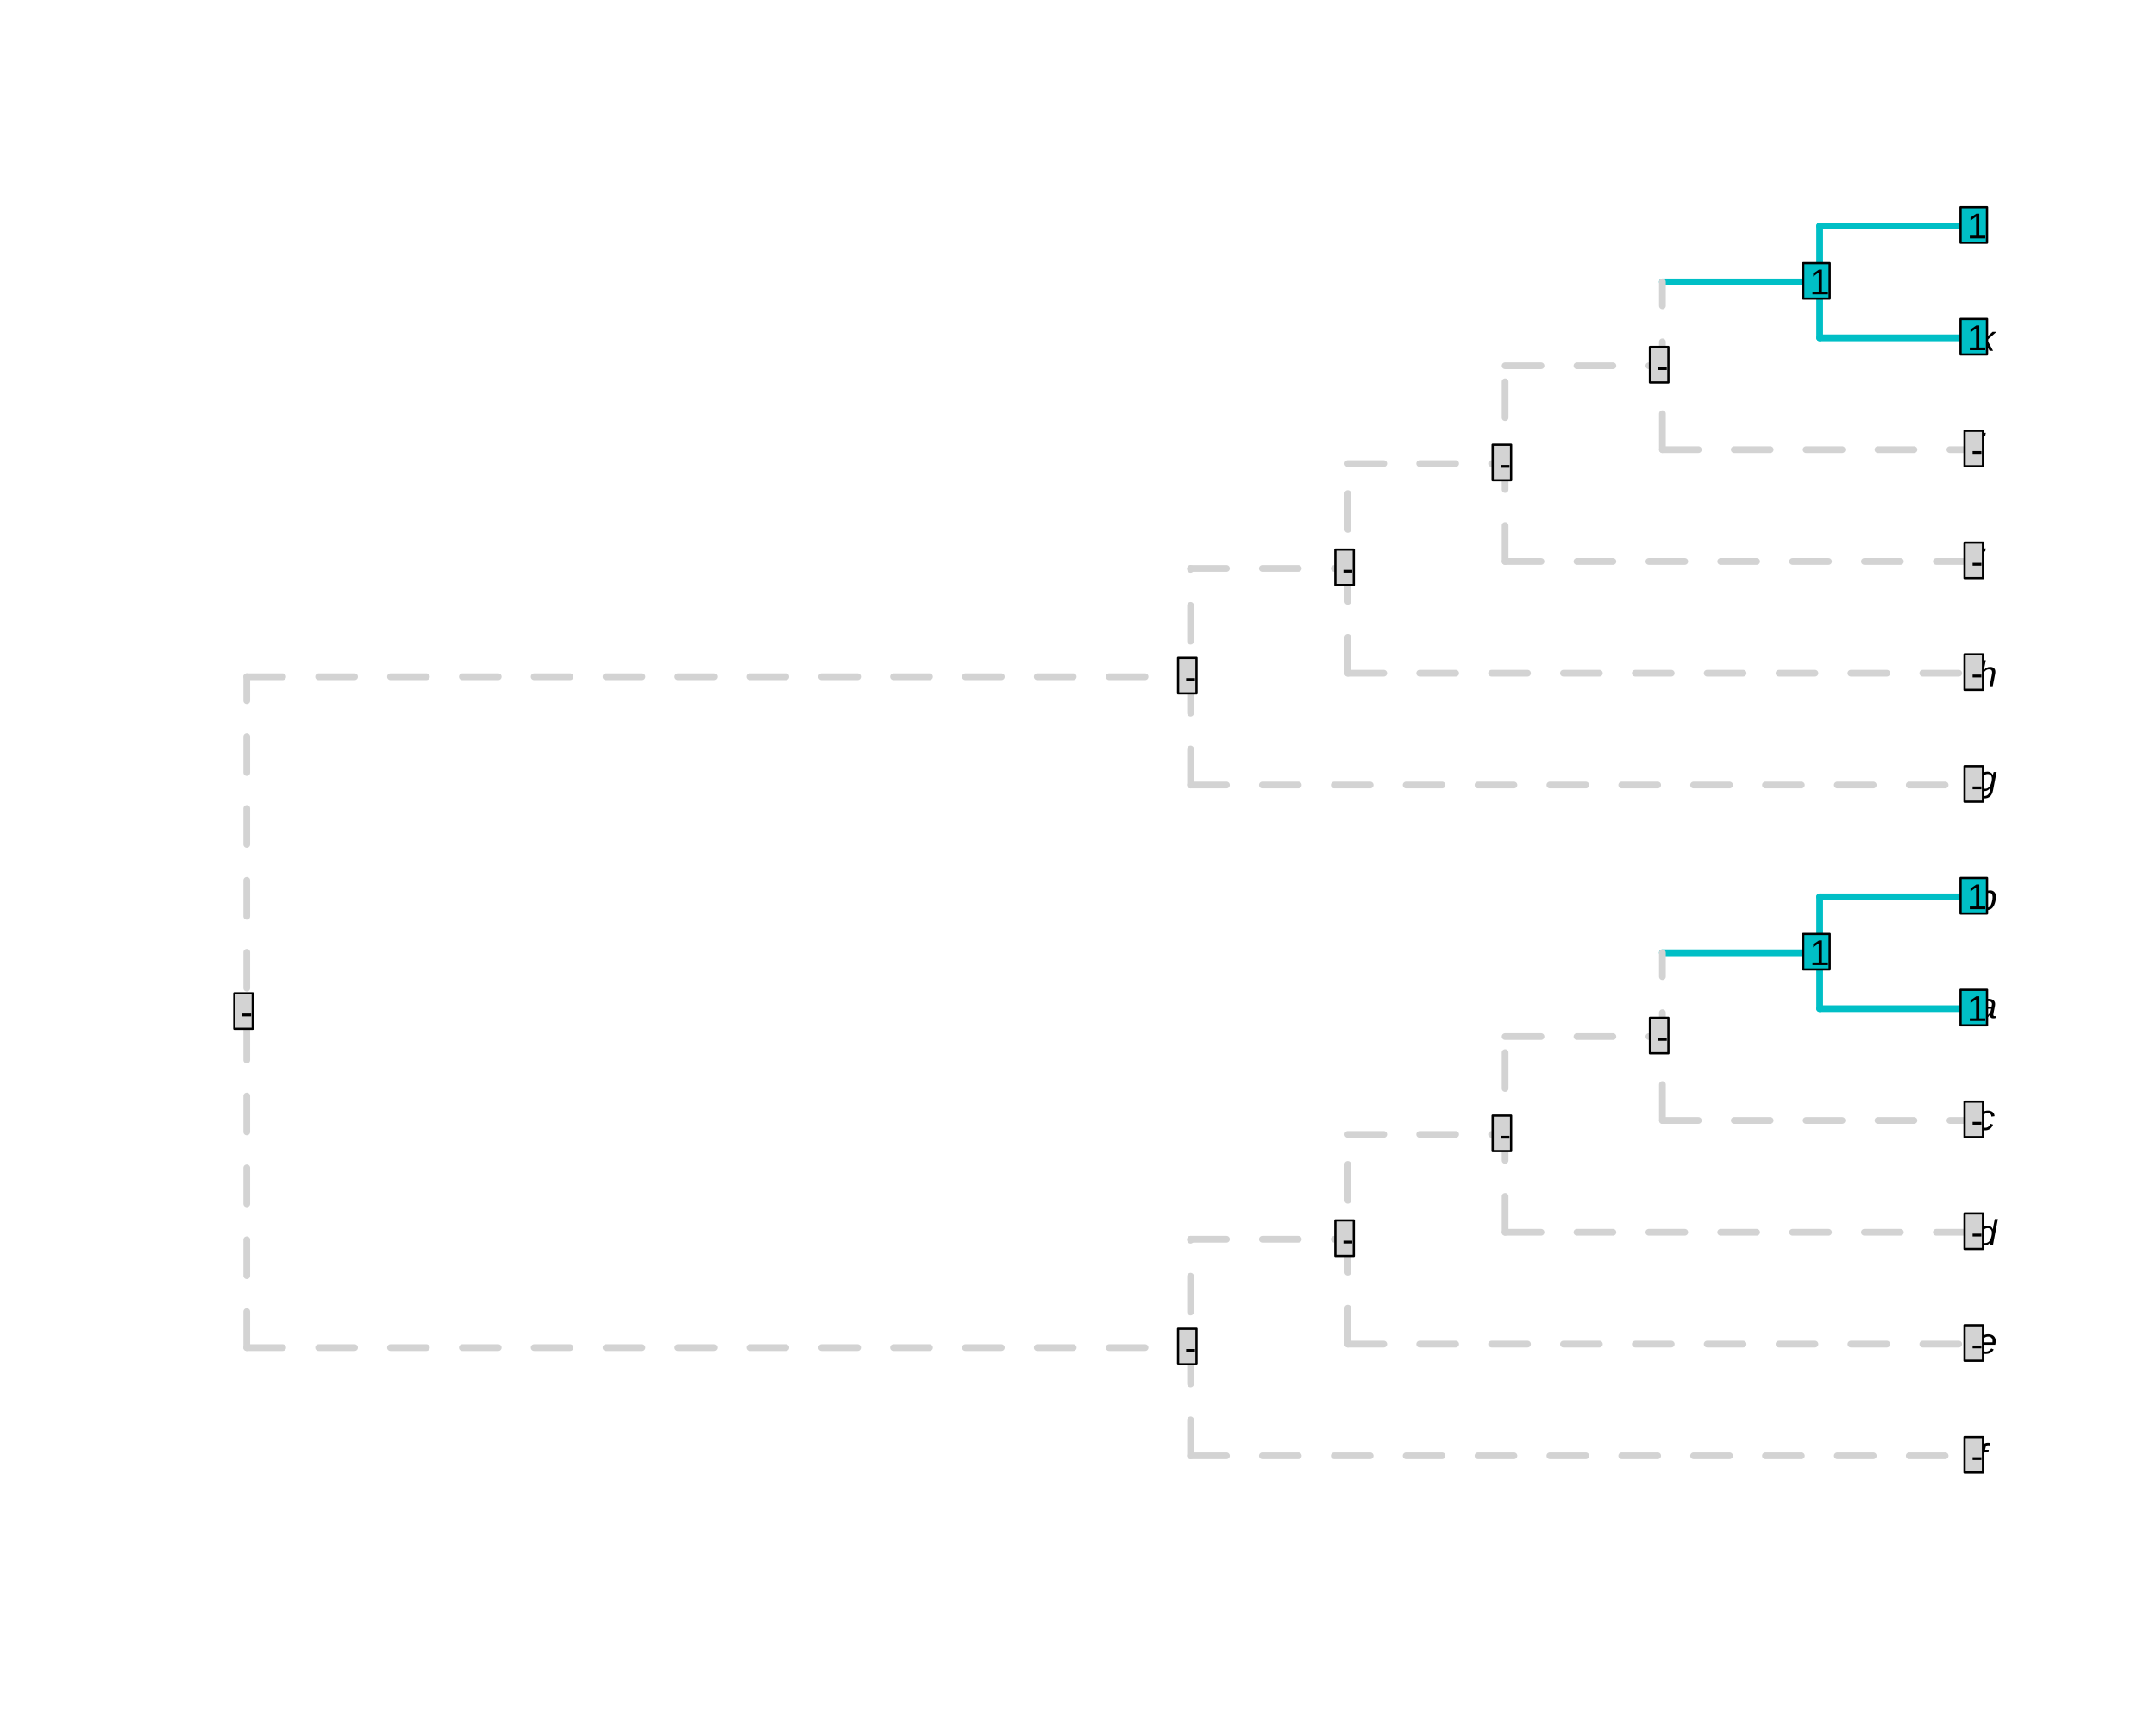
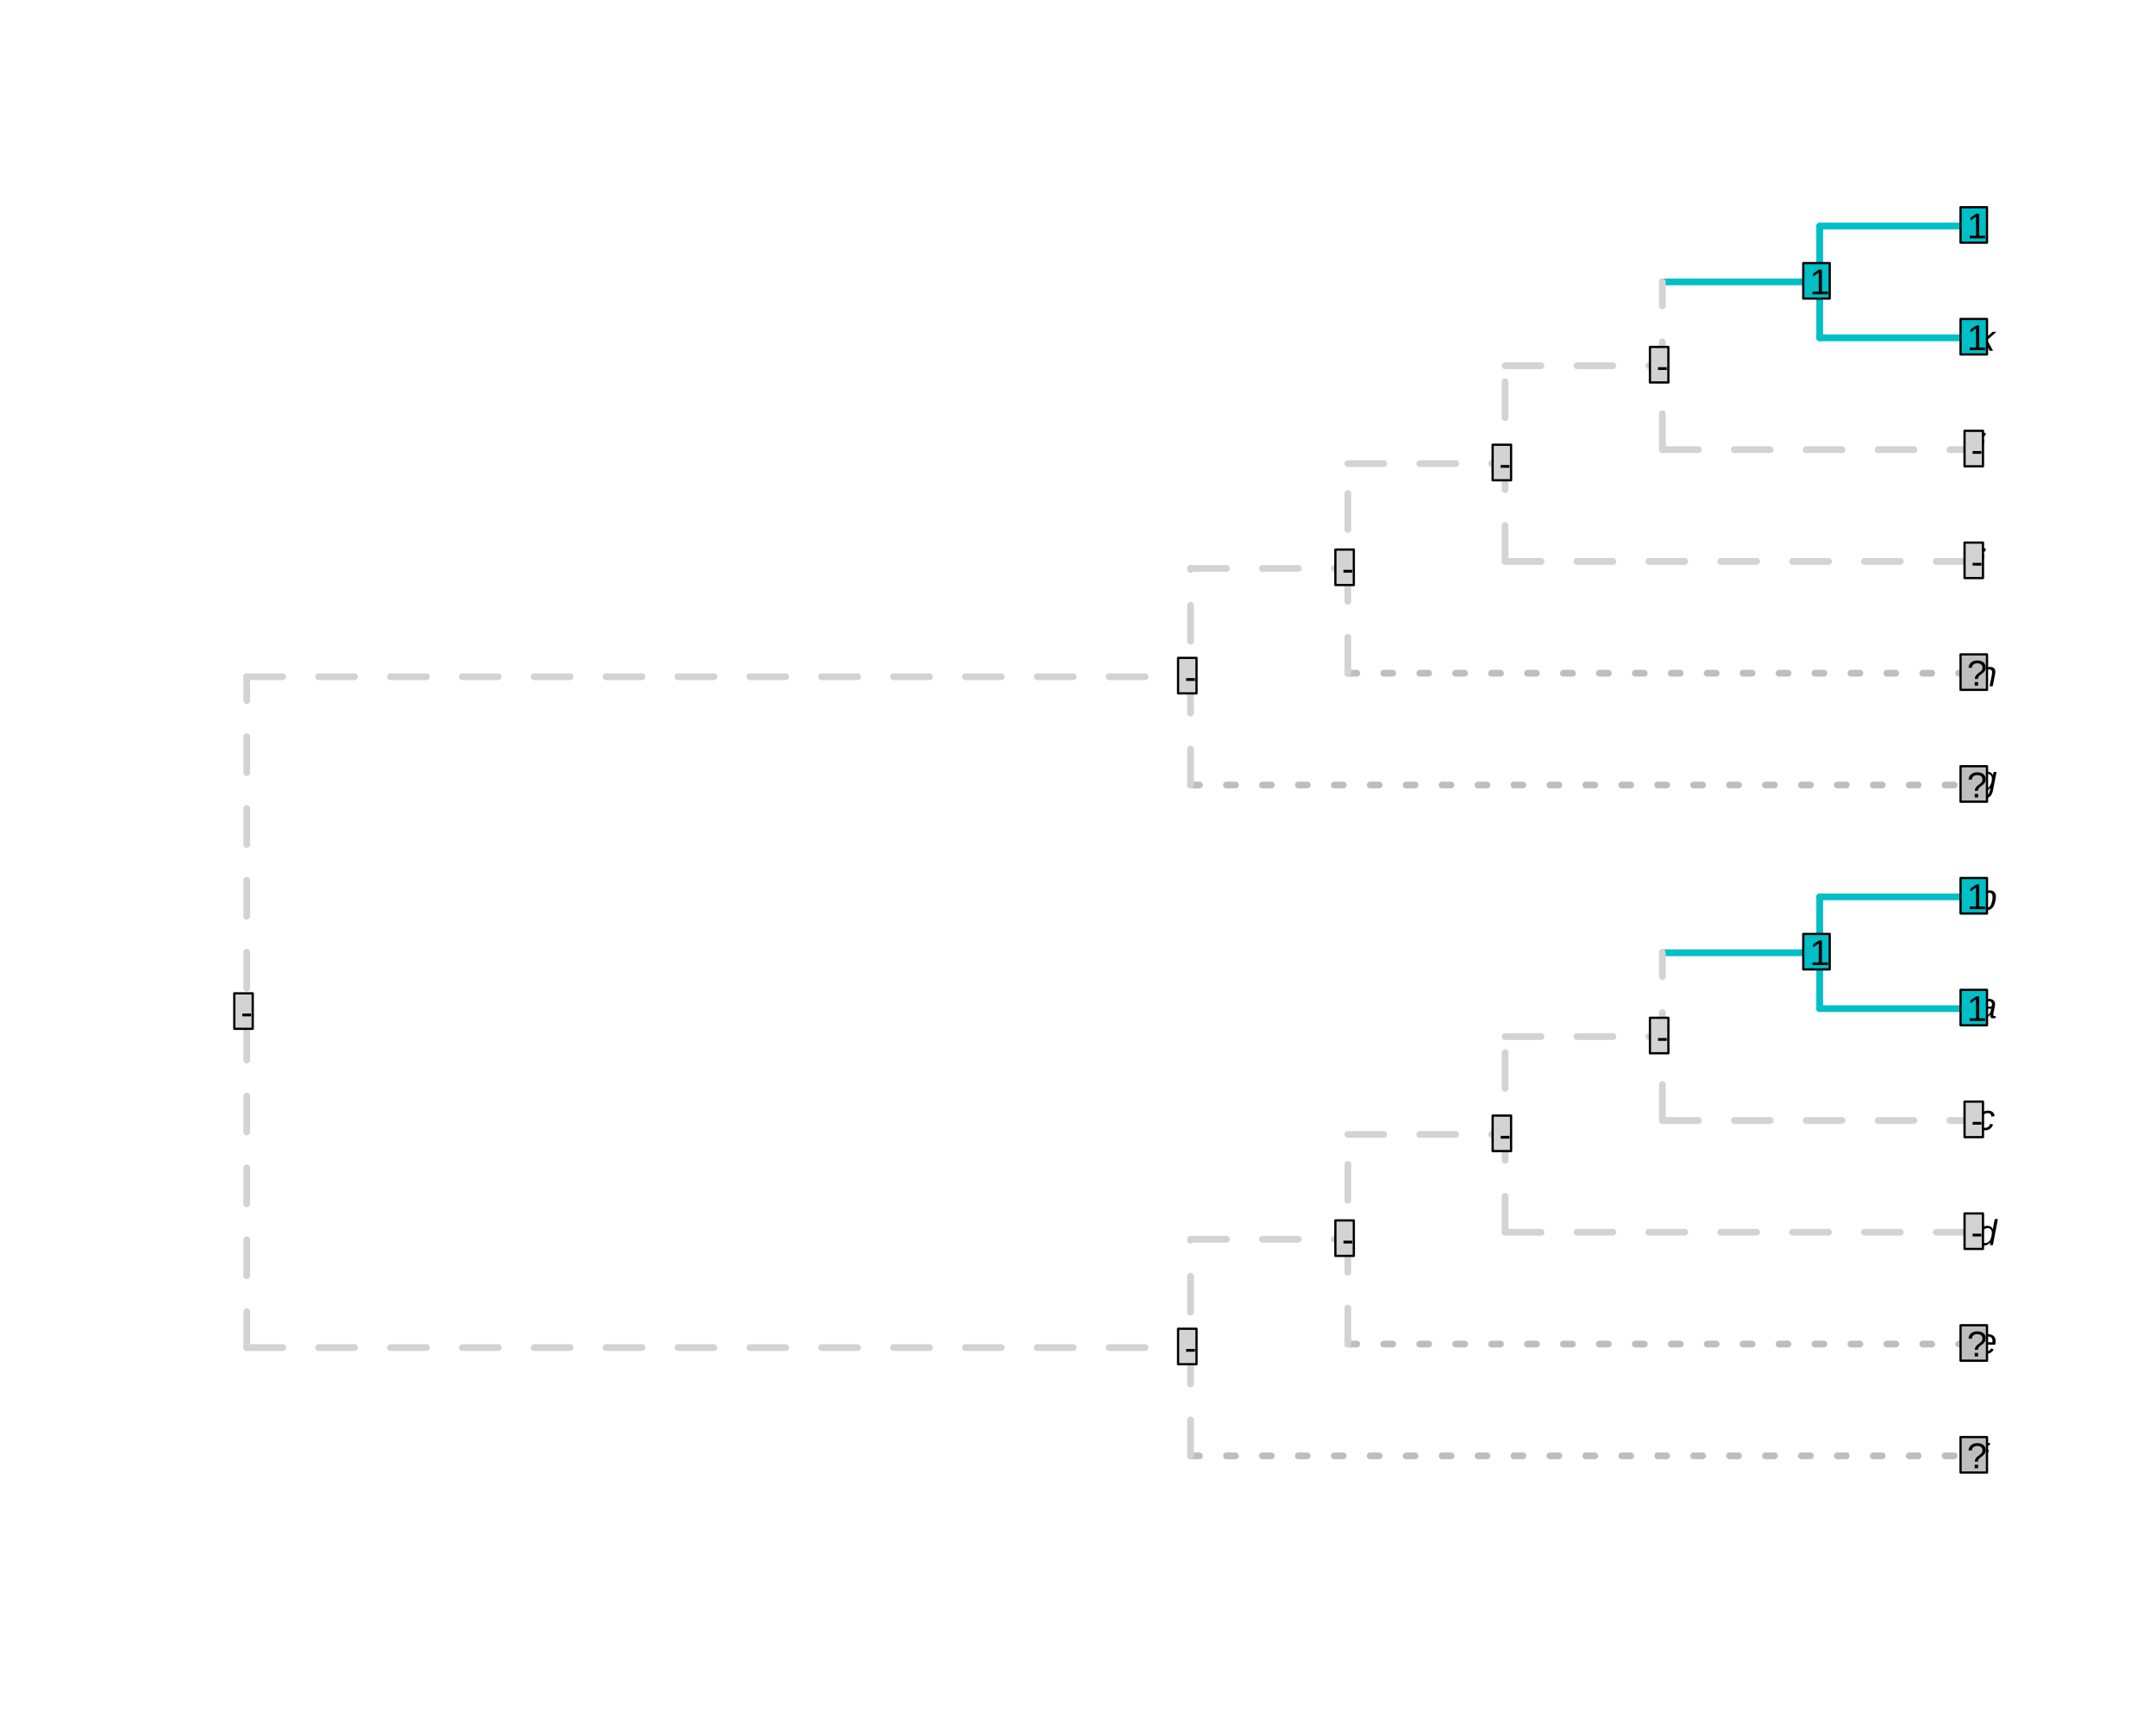
<svg xmlns="http://www.w3.org/2000/svg" viewBox="0 0 720.00 576.00">
  <defs>
    <style type="text/css">
    line, polyline, polygon, path, rect, circle {
      fill: none;
      stroke: #000000;
      stroke-linecap: round;
      stroke-linejoin: round;
      stroke-miterlimit: 10.00;
    }
  </style>
  </defs>
  <rect width="100%" height="100%" style="stroke: none; fill: #FFFFFF;" />
  <defs>
    <clipPath id="cpNTkuMDR8Njg5Ljc2fDUwMi41Nnw1OS4wNA==">
      <rect x="59.04" y="59.04" width="630.72" height="443.52" />
    </clipPath>
  </defs>
  <line x1="82.40" y1="449.97" x2="397.58" y2="449.97" style="stroke-width: 2.25; stroke: #D3D3D3; stroke-dasharray: 12.00,12.00;" clip-path="url(#cpNTkuMDR8Njg5Ljc2fDUwMi41Nnw1OS4wNA==)" />
-   <line x1="397.58" y1="486.13" x2="660.22" y2="486.13" style="stroke-width: 2.25; stroke: #D3D3D3; stroke-dasharray: 12.00,12.00;" clip-path="url(#cpNTkuMDR8Njg5Ljc2fDUwMi41Nnw1OS4wNA==)" />
+   <line x1="397.58" y1="486.13" x2="660.22" y2="486.13" style="stroke-width: 2.25; stroke: #BEBEBE; stroke-dasharray: 3.00,9.00;" clip-path="url(#cpNTkuMDR8Njg5Ljc2fDUwMi41Nnw1OS4wNA==)" />
  <line x1="397.58" y1="413.80" x2="450.11" y2="413.80" style="stroke-width: 2.25; stroke: #D3D3D3; stroke-dasharray: 12.00,12.00;" clip-path="url(#cpNTkuMDR8Njg5Ljc2fDUwMi41Nnw1OS4wNA==)" />
-   <line x1="450.11" y1="448.80" x2="660.22" y2="448.80" style="stroke-width: 2.25; stroke: #D3D3D3; stroke-dasharray: 12.00,12.00;" clip-path="url(#cpNTkuMDR8Njg5Ljc2fDUwMi41Nnw1OS4wNA==)" />
+   <line x1="450.11" y1="448.80" x2="660.22" y2="448.80" style="stroke-width: 2.25; stroke: #BEBEBE; stroke-dasharray: 3.00,9.00;" clip-path="url(#cpNTkuMDR8Njg5Ljc2fDUwMi41Nnw1OS4wNA==)" />
  <line x1="450.11" y1="378.80" x2="502.63" y2="378.80" style="stroke-width: 2.25; stroke: #D3D3D3; stroke-dasharray: 12.00,12.00;" clip-path="url(#cpNTkuMDR8Njg5Ljc2fDUwMi41Nnw1OS4wNA==)" />
  <line x1="502.63" y1="411.47" x2="660.22" y2="411.47" style="stroke-width: 2.25; stroke: #D3D3D3; stroke-dasharray: 12.00,12.00;" clip-path="url(#cpNTkuMDR8Njg5Ljc2fDUwMi41Nnw1OS4wNA==)" />
  <line x1="502.63" y1="346.13" x2="555.16" y2="346.13" style="stroke-width: 2.25; stroke: #D3D3D3; stroke-dasharray: 12.00,12.00;" clip-path="url(#cpNTkuMDR8Njg5Ljc2fDUwMi41Nnw1OS4wNA==)" />
  <line x1="555.16" y1="374.13" x2="660.22" y2="374.13" style="stroke-width: 2.25; stroke: #D3D3D3; stroke-dasharray: 12.00,12.00;" clip-path="url(#cpNTkuMDR8Njg5Ljc2fDUwMi41Nnw1OS4wNA==)" />
  <line x1="555.16" y1="318.13" x2="607.69" y2="318.13" style="stroke-width: 2.25; stroke: #00BFC6;" clip-path="url(#cpNTkuMDR8Njg5Ljc2fDUwMi41Nnw1OS4wNA==)" />
  <line x1="607.69" y1="336.80" x2="660.22" y2="336.80" style="stroke-width: 2.25; stroke: #00BFC6;" clip-path="url(#cpNTkuMDR8Njg5Ljc2fDUwMi41Nnw1OS4wNA==)" />
  <line x1="607.69" y1="299.47" x2="660.22" y2="299.47" style="stroke-width: 2.25; stroke: #00BFC6;" clip-path="url(#cpNTkuMDR8Njg5Ljc2fDUwMi41Nnw1OS4wNA==)" />
  <line x1="82.40" y1="225.97" x2="397.58" y2="225.97" style="stroke-width: 2.25; stroke: #D3D3D3; stroke-dasharray: 12.00,12.00;" clip-path="url(#cpNTkuMDR8Njg5Ljc2fDUwMi41Nnw1OS4wNA==)" />
-   <line x1="397.58" y1="262.13" x2="660.22" y2="262.13" style="stroke-width: 2.25; stroke: #D3D3D3; stroke-dasharray: 12.00,12.00;" clip-path="url(#cpNTkuMDR8Njg5Ljc2fDUwMi41Nnw1OS4wNA==)" />
+   <line x1="397.58" y1="262.13" x2="660.22" y2="262.13" style="stroke-width: 2.25; stroke: #BEBEBE; stroke-dasharray: 3.00,9.00;" clip-path="url(#cpNTkuMDR8Njg5Ljc2fDUwMi41Nnw1OS4wNA==)" />
  <line x1="397.58" y1="189.80" x2="450.11" y2="189.80" style="stroke-width: 2.25; stroke: #D3D3D3; stroke-dasharray: 12.00,12.00;" clip-path="url(#cpNTkuMDR8Njg5Ljc2fDUwMi41Nnw1OS4wNA==)" />
-   <line x1="450.11" y1="224.80" x2="660.22" y2="224.80" style="stroke-width: 2.25; stroke: #D3D3D3; stroke-dasharray: 12.00,12.00;" clip-path="url(#cpNTkuMDR8Njg5Ljc2fDUwMi41Nnw1OS4wNA==)" />
+   <line x1="450.11" y1="224.80" x2="660.22" y2="224.80" style="stroke-width: 2.25; stroke: #BEBEBE; stroke-dasharray: 3.00,9.00;" clip-path="url(#cpNTkuMDR8Njg5Ljc2fDUwMi41Nnw1OS4wNA==)" />
  <line x1="450.11" y1="154.80" x2="502.63" y2="154.80" style="stroke-width: 2.25; stroke: #D3D3D3; stroke-dasharray: 12.00,12.00;" clip-path="url(#cpNTkuMDR8Njg5Ljc2fDUwMi41Nnw1OS4wNA==)" />
  <line x1="502.63" y1="187.47" x2="660.22" y2="187.47" style="stroke-width: 2.25; stroke: #D3D3D3; stroke-dasharray: 12.00,12.00;" clip-path="url(#cpNTkuMDR8Njg5Ljc2fDUwMi41Nnw1OS4wNA==)" />
  <line x1="502.63" y1="122.13" x2="555.16" y2="122.13" style="stroke-width: 2.25; stroke: #D3D3D3; stroke-dasharray: 12.00,12.00;" clip-path="url(#cpNTkuMDR8Njg5Ljc2fDUwMi41Nnw1OS4wNA==)" />
  <line x1="555.16" y1="150.13" x2="660.22" y2="150.13" style="stroke-width: 2.25; stroke: #D3D3D3; stroke-dasharray: 12.00,12.00;" clip-path="url(#cpNTkuMDR8Njg5Ljc2fDUwMi41Nnw1OS4wNA==)" />
  <line x1="555.16" y1="94.13" x2="607.69" y2="94.13" style="stroke-width: 2.25; stroke: #00BFC6;" clip-path="url(#cpNTkuMDR8Njg5Ljc2fDUwMi41Nnw1OS4wNA==)" />
  <line x1="607.69" y1="112.80" x2="660.22" y2="112.80" style="stroke-width: 2.25; stroke: #00BFC6;" clip-path="url(#cpNTkuMDR8Njg5Ljc2fDUwMi41Nnw1OS4wNA==)" />
  <line x1="607.69" y1="75.47" x2="660.22" y2="75.47" style="stroke-width: 2.25; stroke: #00BFC6;" clip-path="url(#cpNTkuMDR8Njg5Ljc2fDUwMi41Nnw1OS4wNA==)" />
  <line x1="82.40" y1="449.97" x2="82.40" y2="225.97" style="stroke-width: 2.25; stroke: #D3D3D3; stroke-dasharray: 12.00,12.00;" clip-path="url(#cpNTkuMDR8Njg5Ljc2fDUwMi41Nnw1OS4wNA==)" />
  <line x1="397.58" y1="486.13" x2="397.58" y2="413.80" style="stroke-width: 2.25; stroke: #D3D3D3; stroke-dasharray: 12.00,12.00;" clip-path="url(#cpNTkuMDR8Njg5Ljc2fDUwMi41Nnw1OS4wNA==)" />
  <line x1="450.11" y1="448.80" x2="450.11" y2="378.80" style="stroke-width: 2.25; stroke: #D3D3D3; stroke-dasharray: 12.00,12.00;" clip-path="url(#cpNTkuMDR8Njg5Ljc2fDUwMi41Nnw1OS4wNA==)" />
  <line x1="502.63" y1="411.47" x2="502.63" y2="346.13" style="stroke-width: 2.25; stroke: #D3D3D3; stroke-dasharray: 12.00,12.00;" clip-path="url(#cpNTkuMDR8Njg5Ljc2fDUwMi41Nnw1OS4wNA==)" />
  <line x1="555.16" y1="374.13" x2="555.16" y2="318.13" style="stroke-width: 2.25; stroke: #D3D3D3; stroke-dasharray: 12.00,12.00;" clip-path="url(#cpNTkuMDR8Njg5Ljc2fDUwMi41Nnw1OS4wNA==)" />
  <line x1="607.69" y1="336.80" x2="607.69" y2="299.47" style="stroke-width: 2.25; stroke: #00BFC6;" clip-path="url(#cpNTkuMDR8Njg5Ljc2fDUwMi41Nnw1OS4wNA==)" />
  <line x1="397.58" y1="262.13" x2="397.58" y2="189.80" style="stroke-width: 2.25; stroke: #D3D3D3; stroke-dasharray: 12.00,12.00;" clip-path="url(#cpNTkuMDR8Njg5Ljc2fDUwMi41Nnw1OS4wNA==)" />
  <line x1="450.11" y1="224.80" x2="450.11" y2="154.80" style="stroke-width: 2.25; stroke: #D3D3D3; stroke-dasharray: 12.00,12.00;" clip-path="url(#cpNTkuMDR8Njg5Ljc2fDUwMi41Nnw1OS4wNA==)" />
  <line x1="502.63" y1="187.47" x2="502.63" y2="122.13" style="stroke-width: 2.25; stroke: #D3D3D3; stroke-dasharray: 12.00,12.00;" clip-path="url(#cpNTkuMDR8Njg5Ljc2fDUwMi41Nnw1OS4wNA==)" />
  <line x1="555.16" y1="150.13" x2="555.16" y2="94.13" style="stroke-width: 2.25; stroke: #D3D3D3; stroke-dasharray: 12.00,12.00;" clip-path="url(#cpNTkuMDR8Njg5Ljc2fDUwMi41Nnw1OS4wNA==)" />
  <line x1="607.69" y1="112.80" x2="607.69" y2="75.47" style="stroke-width: 2.25; stroke: #00BFC6;" clip-path="url(#cpNTkuMDR8Njg5Ljc2fDUwMi41Nnw1OS4wNA==)" />
  <g clip-path="url(#cpNTkuMDR8Njg5Ljc2fDUwMi41Nnw1OS4wNA==)">
    <text x="660.22" y="339.96" style="font-size: 12.00px; font-style: italic; font-family: Liberation Sans;" textLength="6.67px" lengthAdjust="spacingAndGlyphs">a</text>
  </g>
  <g clip-path="url(#cpNTkuMDR8Njg5Ljc2fDUwMi41Nnw1OS4wNA==)">
    <text x="660.22" y="303.76" style="font-size: 12.00px; font-style: italic; font-family: Liberation Sans;" textLength="6.67px" lengthAdjust="spacingAndGlyphs">b</text>
  </g>
  <g clip-path="url(#cpNTkuMDR8Njg5Ljc2fDUwMi41Nnw1OS4wNA==)">
    <text x="660.22" y="377.30" style="font-size: 12.00px; font-style: italic; font-family: Liberation Sans;" textLength="6.00px" lengthAdjust="spacingAndGlyphs">c</text>
  </g>
  <g clip-path="url(#cpNTkuMDR8Njg5Ljc2fDUwMi41Nnw1OS4wNA==)">
    <text x="660.22" y="415.76" style="font-size: 12.00px; font-style: italic; font-family: Liberation Sans;" textLength="6.67px" lengthAdjust="spacingAndGlyphs">d</text>
  </g>
  <g clip-path="url(#cpNTkuMDR8Njg5Ljc2fDUwMi41Nnw1OS4wNA==)">
    <text x="660.22" y="451.96" style="font-size: 12.00px; font-style: italic; font-family: Liberation Sans;" textLength="6.67px" lengthAdjust="spacingAndGlyphs">e</text>
  </g>
  <g clip-path="url(#cpNTkuMDR8Njg5Ljc2fDUwMi41Nnw1OS4wNA==)">
    <text x="660.22" y="490.48" style="font-size: 12.00px; font-style: italic; font-family: Liberation Sans;" textLength="3.33px" lengthAdjust="spacingAndGlyphs">f</text>
  </g>
  <g clip-path="url(#cpNTkuMDR8Njg5Ljc2fDUwMi41Nnw1OS4wNA==)">
    <text x="660.22" y="264.12" style="font-size: 12.00px; font-style: italic; font-family: Liberation Sans;" textLength="6.67px" lengthAdjust="spacingAndGlyphs">g</text>
  </g>
  <g clip-path="url(#cpNTkuMDR8Njg5Ljc2fDUwMi41Nnw1OS4wNA==)">
    <text x="660.22" y="229.15" style="font-size: 12.00px; font-style: italic; font-family: Liberation Sans;" textLength="6.67px" lengthAdjust="spacingAndGlyphs">h</text>
  </g>
  <g clip-path="url(#cpNTkuMDR8Njg5Ljc2fDUwMi41Nnw1OS4wNA==)">
    <text x="660.22" y="191.82" style="font-size: 12.00px; font-style: italic; font-family: Liberation Sans;" textLength="2.67px" lengthAdjust="spacingAndGlyphs">i</text>
  </g>
  <g clip-path="url(#cpNTkuMDR8Njg5Ljc2fDUwMi41Nnw1OS4wNA==)">
    <text x="660.22" y="153.24" style="font-size: 12.00px; font-style: italic; font-family: Liberation Sans;" textLength="2.67px" lengthAdjust="spacingAndGlyphs">j</text>
  </g>
  <g clip-path="url(#cpNTkuMDR8Njg5Ljc2fDUwMi41Nnw1OS4wNA==)">
    <text x="660.22" y="117.15" style="font-size: 12.00px; font-style: italic; font-family: Liberation Sans;" textLength="6.00px" lengthAdjust="spacingAndGlyphs">k</text>
  </g>
  <g clip-path="url(#cpNTkuMDR8Njg5Ljc2fDUwMi41Nnw1OS4wNA==)">
    <text x="660.22" y="79.82" style="font-size: 12.00px; font-style: italic; font-family: Liberation Sans;" textLength="2.67px" lengthAdjust="spacingAndGlyphs">l</text>
  </g>
  <rect x="654.73" y="330.51" width="8.83" height="11.85" style="stroke-width: 0.75; fill: #00BFC6;" clip-path="url(#cpNTkuMDR8Njg5Ljc2fDUwMi41Nnw1OS4wNA==)" />
  <rect x="654.73" y="293.18" width="8.83" height="11.85" style="stroke-width: 0.75; fill: #00BFC6;" clip-path="url(#cpNTkuMDR8Njg5Ljc2fDUwMi41Nnw1OS4wNA==)" />
  <rect x="656.06" y="367.85" width="6.16" height="11.85" style="stroke-width: 0.75; fill: #D3D3D3;" clip-path="url(#cpNTkuMDR8Njg5Ljc2fDUwMi41Nnw1OS4wNA==)" />
  <rect x="656.06" y="405.18" width="6.16" height="11.85" style="stroke-width: 0.75; fill: #D3D3D3;" clip-path="url(#cpNTkuMDR8Njg5Ljc2fDUwMi41Nnw1OS4wNA==)" />
-   <rect x="656.06" y="442.51" width="6.16" height="11.85" style="stroke-width: 0.75; fill: #D3D3D3;" clip-path="url(#cpNTkuMDR8Njg5Ljc2fDUwMi41Nnw1OS4wNA==)" />
-   <rect x="656.06" y="479.85" width="6.16" height="11.85" style="stroke-width: 0.75; fill: #D3D3D3;" clip-path="url(#cpNTkuMDR8Njg5Ljc2fDUwMi41Nnw1OS4wNA==)" />
-   <rect x="656.06" y="255.85" width="6.16" height="11.85" style="stroke-width: 0.75; fill: #D3D3D3;" clip-path="url(#cpNTkuMDR8Njg5Ljc2fDUwMi41Nnw1OS4wNA==)" />
-   <rect x="656.06" y="218.51" width="6.16" height="11.85" style="stroke-width: 0.75; fill: #D3D3D3;" clip-path="url(#cpNTkuMDR8Njg5Ljc2fDUwMi41Nnw1OS4wNA==)" />
+   <rect x="654.73" y="442.51" width="8.83" height="11.85" style="stroke-width: 0.75; fill: #BEBEBE;" clip-path="url(#cpNTkuMDR8Njg5Ljc2fDUwMi41Nnw1OS4wNA==)" />
+   <rect x="654.73" y="479.85" width="8.83" height="11.85" style="stroke-width: 0.75; fill: #BEBEBE;" clip-path="url(#cpNTkuMDR8Njg5Ljc2fDUwMi41Nnw1OS4wNA==)" />
+   <rect x="654.73" y="255.85" width="8.83" height="11.85" style="stroke-width: 0.75; fill: #BEBEBE;" clip-path="url(#cpNTkuMDR8Njg5Ljc2fDUwMi41Nnw1OS4wNA==)" />
+   <rect x="654.73" y="218.51" width="8.83" height="11.85" style="stroke-width: 0.75; fill: #BEBEBE;" clip-path="url(#cpNTkuMDR8Njg5Ljc2fDUwMi41Nnw1OS4wNA==)" />
  <rect x="656.06" y="181.18" width="6.16" height="11.85" style="stroke-width: 0.75; fill: #D3D3D3;" clip-path="url(#cpNTkuMDR8Njg5Ljc2fDUwMi41Nnw1OS4wNA==)" />
  <rect x="656.06" y="143.85" width="6.16" height="11.85" style="stroke-width: 0.75; fill: #D3D3D3;" clip-path="url(#cpNTkuMDR8Njg5Ljc2fDUwMi41Nnw1OS4wNA==)" />
  <rect x="654.73" y="106.51" width="8.83" height="11.85" style="stroke-width: 0.75; fill: #00BFC6;" clip-path="url(#cpNTkuMDR8Njg5Ljc2fDUwMi41Nnw1OS4wNA==)" />
  <rect x="654.73" y="69.18" width="8.83" height="11.85" style="stroke-width: 0.75; fill: #00BFC6;" clip-path="url(#cpNTkuMDR8Njg5Ljc2fDUwMi41Nnw1OS4wNA==)" />
  <rect x="78.24" y="331.68" width="6.16" height="11.85" style="stroke-width: 0.75; fill: #D3D3D3;" clip-path="url(#cpNTkuMDR8Njg5Ljc2fDUwMi41Nnw1OS4wNA==)" />
  <rect x="393.42" y="443.68" width="6.16" height="11.85" style="stroke-width: 0.75; fill: #D3D3D3;" clip-path="url(#cpNTkuMDR8Njg5Ljc2fDUwMi41Nnw1OS4wNA==)" />
  <rect x="445.95" y="407.51" width="6.16" height="11.85" style="stroke-width: 0.75; fill: #D3D3D3;" clip-path="url(#cpNTkuMDR8Njg5Ljc2fDUwMi41Nnw1OS4wNA==)" />
  <rect x="498.47" y="372.51" width="6.16" height="11.85" style="stroke-width: 0.75; fill: #D3D3D3;" clip-path="url(#cpNTkuMDR8Njg5Ljc2fDUwMi41Nnw1OS4wNA==)" />
  <rect x="551.00" y="339.85" width="6.16" height="11.85" style="stroke-width: 0.75; fill: #D3D3D3;" clip-path="url(#cpNTkuMDR8Njg5Ljc2fDUwMi41Nnw1OS4wNA==)" />
  <rect x="602.20" y="311.85" width="8.83" height="11.85" style="stroke-width: 0.75; fill: #00BFC6;" clip-path="url(#cpNTkuMDR8Njg5Ljc2fDUwMi41Nnw1OS4wNA==)" />
  <rect x="393.42" y="219.68" width="6.16" height="11.85" style="stroke-width: 0.75; fill: #D3D3D3;" clip-path="url(#cpNTkuMDR8Njg5Ljc2fDUwMi41Nnw1OS4wNA==)" />
  <rect x="445.95" y="183.51" width="6.16" height="11.85" style="stroke-width: 0.75; fill: #D3D3D3;" clip-path="url(#cpNTkuMDR8Njg5Ljc2fDUwMi41Nnw1OS4wNA==)" />
  <rect x="498.47" y="148.51" width="6.16" height="11.85" style="stroke-width: 0.75; fill: #D3D3D3;" clip-path="url(#cpNTkuMDR8Njg5Ljc2fDUwMi41Nnw1OS4wNA==)" />
  <rect x="551.00" y="115.85" width="6.16" height="11.85" style="stroke-width: 0.75; fill: #D3D3D3;" clip-path="url(#cpNTkuMDR8Njg5Ljc2fDUwMi41Nnw1OS4wNA==)" />
  <rect x="602.20" y="87.85" width="8.83" height="11.85" style="stroke-width: 0.75; fill: #00BFC6;" clip-path="url(#cpNTkuMDR8Njg5Ljc2fDUwMi41Nnw1OS4wNA==)" />
  <g clip-path="url(#cpNTkuMDR8Njg5Ljc2fDUwMi41Nnw1OS4wNA==)">
    <text x="656.89" y="340.92" style="font-size: 12.00px; font-family: Liberation Sans;" textLength="6.67px" lengthAdjust="spacingAndGlyphs">1</text>
  </g>
  <g clip-path="url(#cpNTkuMDR8Njg5Ljc2fDUwMi41Nnw1OS4wNA==)">
    <text x="656.89" y="303.59" style="font-size: 12.00px; font-family: Liberation Sans;" textLength="6.67px" lengthAdjust="spacingAndGlyphs">1</text>
  </g>
  <g clip-path="url(#cpNTkuMDR8Njg5Ljc2fDUwMi41Nnw1OS4wNA==)">
    <text x="658.22" y="378.26" style="font-size: 12.00px; font-family: Liberation Sans;" textLength="4.00px" lengthAdjust="spacingAndGlyphs">-</text>
  </g>
  <g clip-path="url(#cpNTkuMDR8Njg5Ljc2fDUwMi41Nnw1OS4wNA==)">
    <text x="658.22" y="415.59" style="font-size: 12.00px; font-family: Liberation Sans;" textLength="4.00px" lengthAdjust="spacingAndGlyphs">-</text>
  </g>
  <g clip-path="url(#cpNTkuMDR8Njg5Ljc2fDUwMi41Nnw1OS4wNA==)">
-     <text x="658.22" y="452.93" style="font-size: 12.00px; font-family: Liberation Sans;" textLength="4.00px" lengthAdjust="spacingAndGlyphs">-</text>
+     <text x="656.89" y="452.93" style="font-size: 12.00px; font-family: Liberation Sans;" textLength="6.67px" lengthAdjust="spacingAndGlyphs">?</text>
  </g>
  <g clip-path="url(#cpNTkuMDR8Njg5Ljc2fDUwMi41Nnw1OS4wNA==)">
-     <text x="658.22" y="490.26" style="font-size: 12.00px; font-family: Liberation Sans;" textLength="4.00px" lengthAdjust="spacingAndGlyphs">-</text>
+     <text x="656.89" y="490.26" style="font-size: 12.00px; font-family: Liberation Sans;" textLength="6.67px" lengthAdjust="spacingAndGlyphs">?</text>
  </g>
  <g clip-path="url(#cpNTkuMDR8Njg5Ljc2fDUwMi41Nnw1OS4wNA==)">
-     <text x="658.22" y="266.26" style="font-size: 12.00px; font-family: Liberation Sans;" textLength="4.00px" lengthAdjust="spacingAndGlyphs">-</text>
+     <text x="656.89" y="266.26" style="font-size: 12.00px; font-family: Liberation Sans;" textLength="6.67px" lengthAdjust="spacingAndGlyphs">?</text>
  </g>
  <g clip-path="url(#cpNTkuMDR8Njg5Ljc2fDUwMi41Nnw1OS4wNA==)">
-     <text x="658.22" y="228.92" style="font-size: 12.00px; font-family: Liberation Sans;" textLength="4.00px" lengthAdjust="spacingAndGlyphs">-</text>
+     <text x="656.89" y="228.92" style="font-size: 12.00px; font-family: Liberation Sans;" textLength="6.67px" lengthAdjust="spacingAndGlyphs">?</text>
  </g>
  <g clip-path="url(#cpNTkuMDR8Njg5Ljc2fDUwMi41Nnw1OS4wNA==)">
    <text x="658.22" y="191.59" style="font-size: 12.00px; font-family: Liberation Sans;" textLength="4.00px" lengthAdjust="spacingAndGlyphs">-</text>
  </g>
  <g clip-path="url(#cpNTkuMDR8Njg5Ljc2fDUwMi41Nnw1OS4wNA==)">
    <text x="658.22" y="154.26" style="font-size: 12.00px; font-family: Liberation Sans;" textLength="4.00px" lengthAdjust="spacingAndGlyphs">-</text>
  </g>
  <g clip-path="url(#cpNTkuMDR8Njg5Ljc2fDUwMi41Nnw1OS4wNA==)">
    <text x="656.89" y="116.92" style="font-size: 12.00px; font-family: Liberation Sans;" textLength="6.67px" lengthAdjust="spacingAndGlyphs">1</text>
  </g>
  <g clip-path="url(#cpNTkuMDR8Njg5Ljc2fDUwMi41Nnw1OS4wNA==)">
    <text x="656.89" y="79.59" style="font-size: 12.00px; font-family: Liberation Sans;" textLength="6.67px" lengthAdjust="spacingAndGlyphs">1</text>
  </g>
  <g clip-path="url(#cpNTkuMDR8Njg5Ljc2fDUwMi41Nnw1OS4wNA==)">
    <text x="80.40" y="342.09" style="font-size: 12.00px; font-family: Liberation Sans;" textLength="4.00px" lengthAdjust="spacingAndGlyphs">-</text>
  </g>
  <g clip-path="url(#cpNTkuMDR8Njg5Ljc2fDUwMi41Nnw1OS4wNA==)">
    <text x="395.58" y="454.09" style="font-size: 12.00px; font-family: Liberation Sans;" textLength="4.00px" lengthAdjust="spacingAndGlyphs">-</text>
  </g>
  <g clip-path="url(#cpNTkuMDR8Njg5Ljc2fDUwMi41Nnw1OS4wNA==)">
    <text x="448.11" y="417.93" style="font-size: 12.00px; font-family: Liberation Sans;" textLength="4.00px" lengthAdjust="spacingAndGlyphs">-</text>
  </g>
  <g clip-path="url(#cpNTkuMDR8Njg5Ljc2fDUwMi41Nnw1OS4wNA==)">
    <text x="500.63" y="382.93" style="font-size: 12.00px; font-family: Liberation Sans;" textLength="4.00px" lengthAdjust="spacingAndGlyphs">-</text>
  </g>
  <g clip-path="url(#cpNTkuMDR8Njg5Ljc2fDUwMi41Nnw1OS4wNA==)">
    <text x="553.16" y="350.26" style="font-size: 12.00px; font-family: Liberation Sans;" textLength="4.00px" lengthAdjust="spacingAndGlyphs">-</text>
  </g>
  <g clip-path="url(#cpNTkuMDR8Njg5Ljc2fDUwMi41Nnw1OS4wNA==)">
    <text x="604.36" y="322.26" style="font-size: 12.00px; font-family: Liberation Sans;" textLength="6.67px" lengthAdjust="spacingAndGlyphs">1</text>
  </g>
  <g clip-path="url(#cpNTkuMDR8Njg5Ljc2fDUwMi41Nnw1OS4wNA==)">
    <text x="395.58" y="230.09" style="font-size: 12.00px; font-family: Liberation Sans;" textLength="4.00px" lengthAdjust="spacingAndGlyphs">-</text>
  </g>
  <g clip-path="url(#cpNTkuMDR8Njg5Ljc2fDUwMi41Nnw1OS4wNA==)">
    <text x="448.11" y="193.93" style="font-size: 12.00px; font-family: Liberation Sans;" textLength="4.00px" lengthAdjust="spacingAndGlyphs">-</text>
  </g>
  <g clip-path="url(#cpNTkuMDR8Njg5Ljc2fDUwMi41Nnw1OS4wNA==)">
    <text x="500.63" y="158.92" style="font-size: 12.00px; font-family: Liberation Sans;" textLength="4.00px" lengthAdjust="spacingAndGlyphs">-</text>
  </g>
  <g clip-path="url(#cpNTkuMDR8Njg5Ljc2fDUwMi41Nnw1OS4wNA==)">
    <text x="553.16" y="126.26" style="font-size: 12.00px; font-family: Liberation Sans;" textLength="4.00px" lengthAdjust="spacingAndGlyphs">-</text>
  </g>
  <g clip-path="url(#cpNTkuMDR8Njg5Ljc2fDUwMi41Nnw1OS4wNA==)">
    <text x="604.36" y="98.26" style="font-size: 12.00px; font-family: Liberation Sans;" textLength="6.67px" lengthAdjust="spacingAndGlyphs">1</text>
  </g>
</svg>
